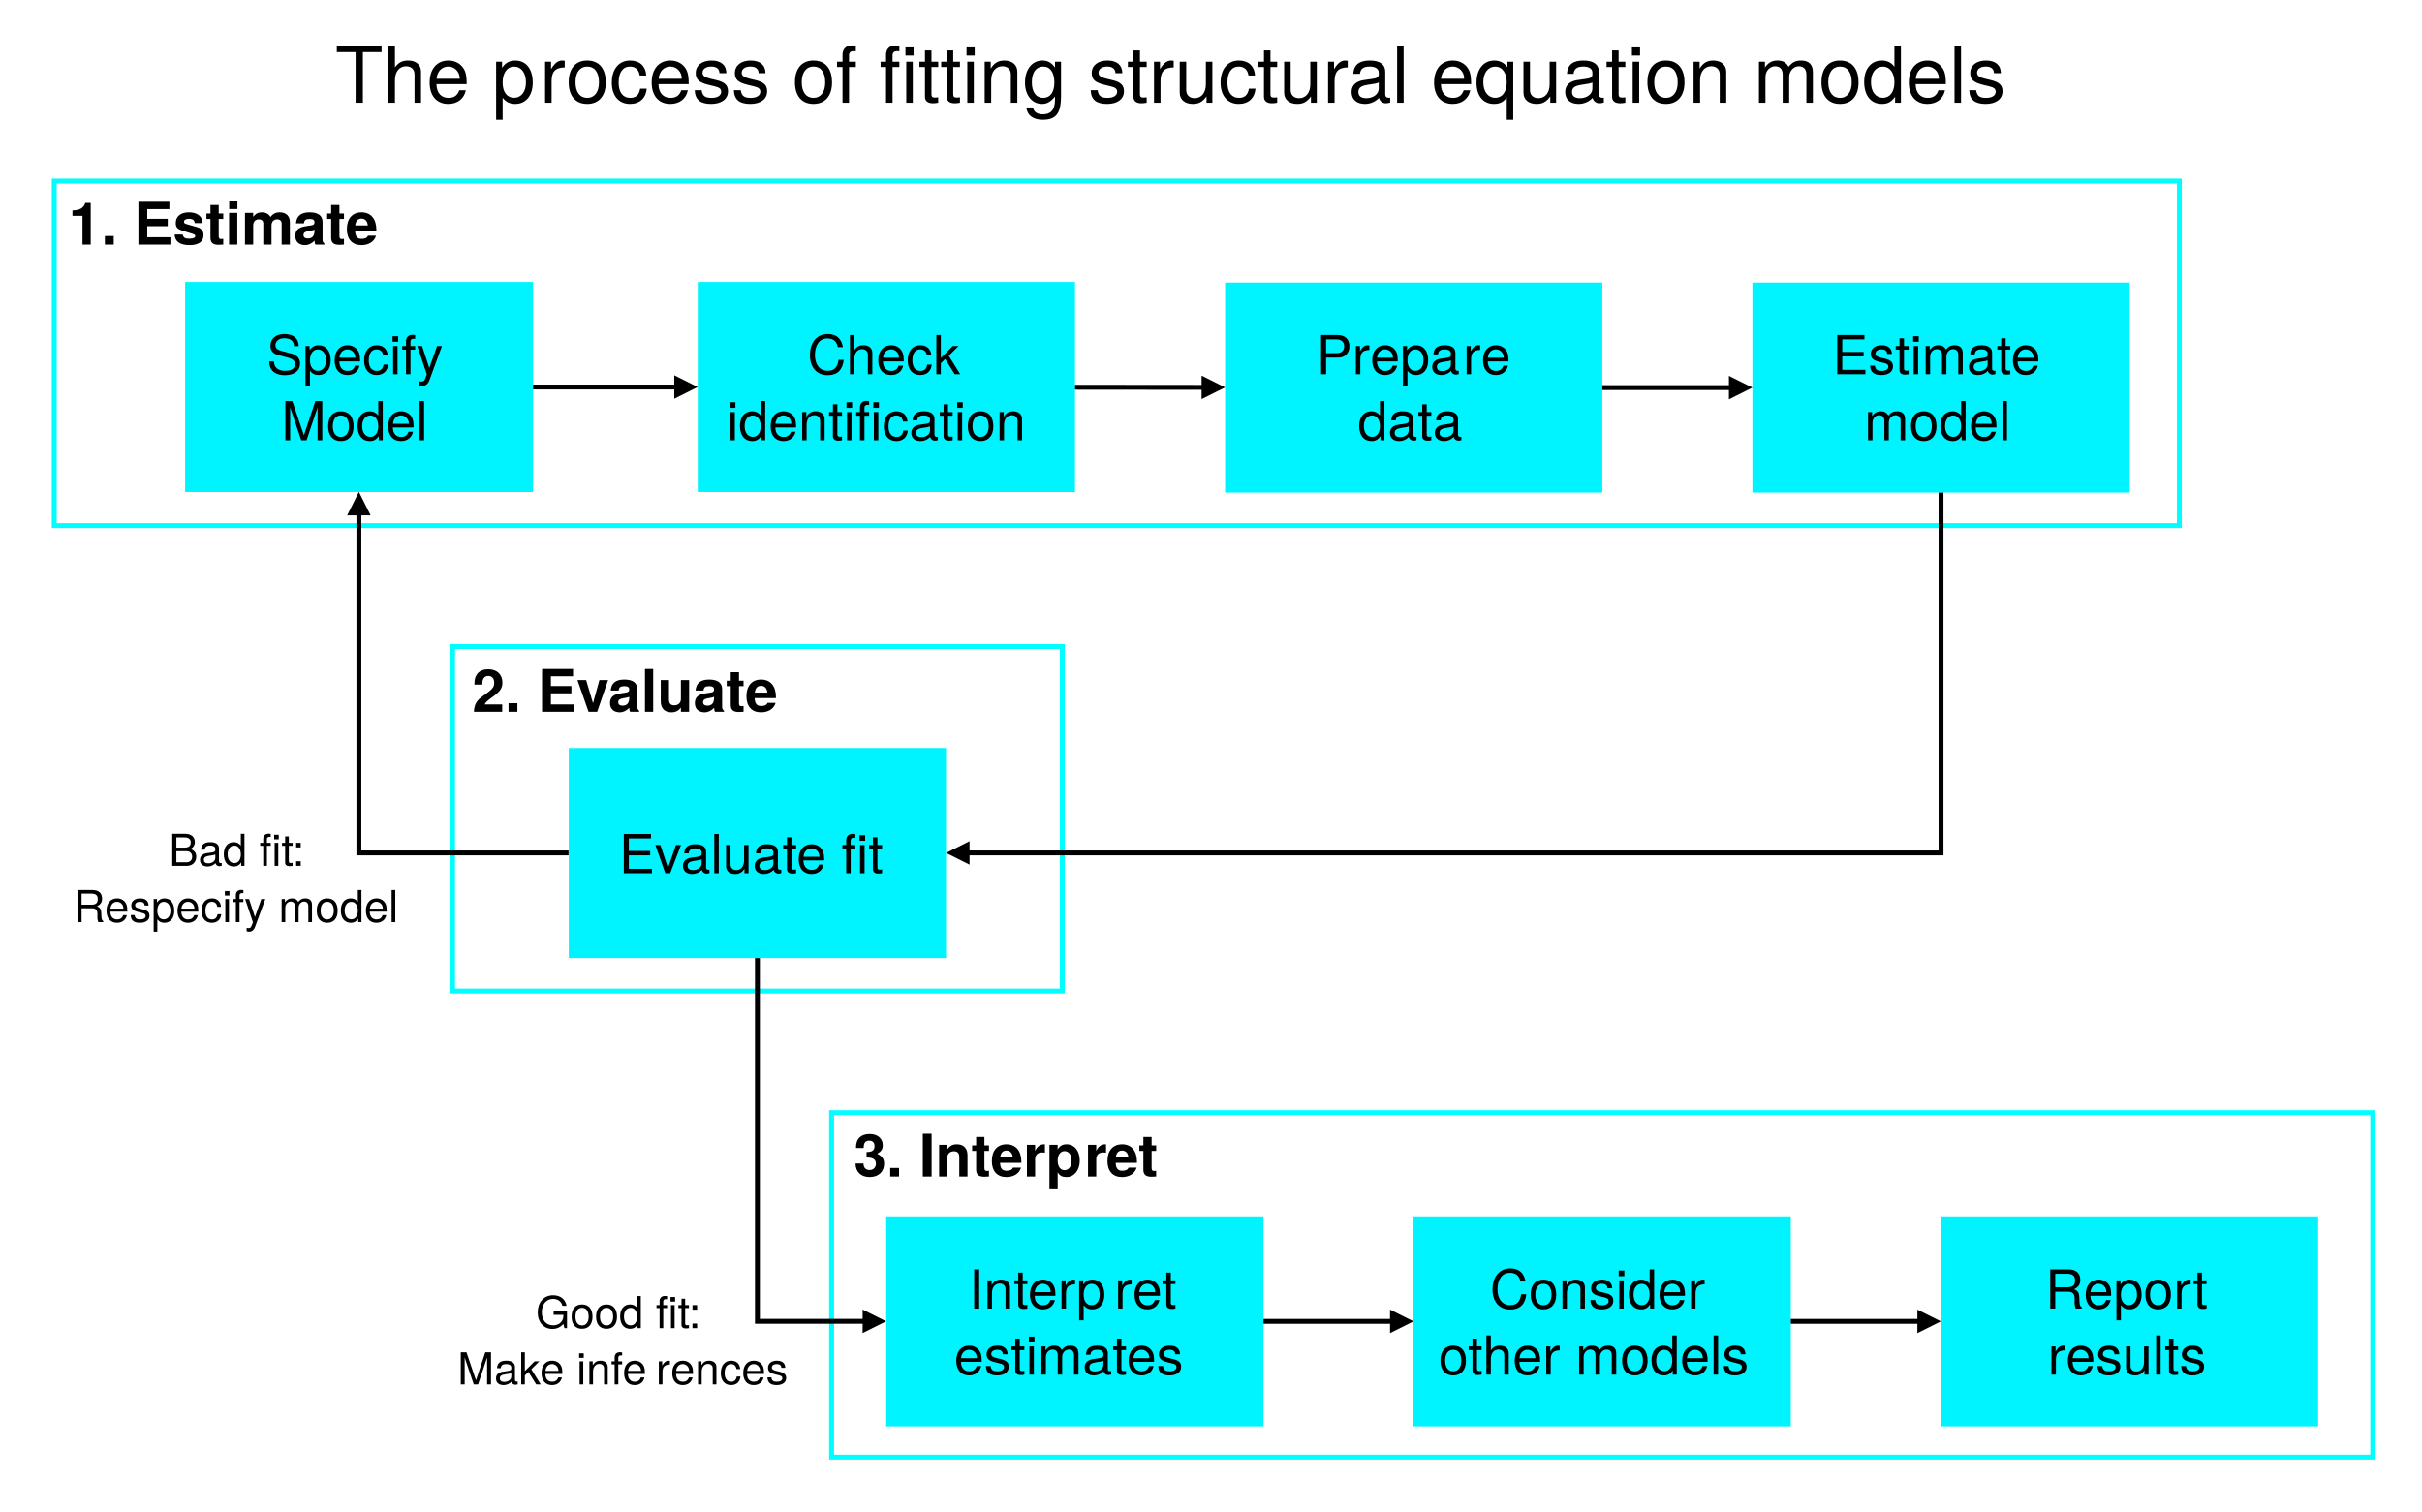
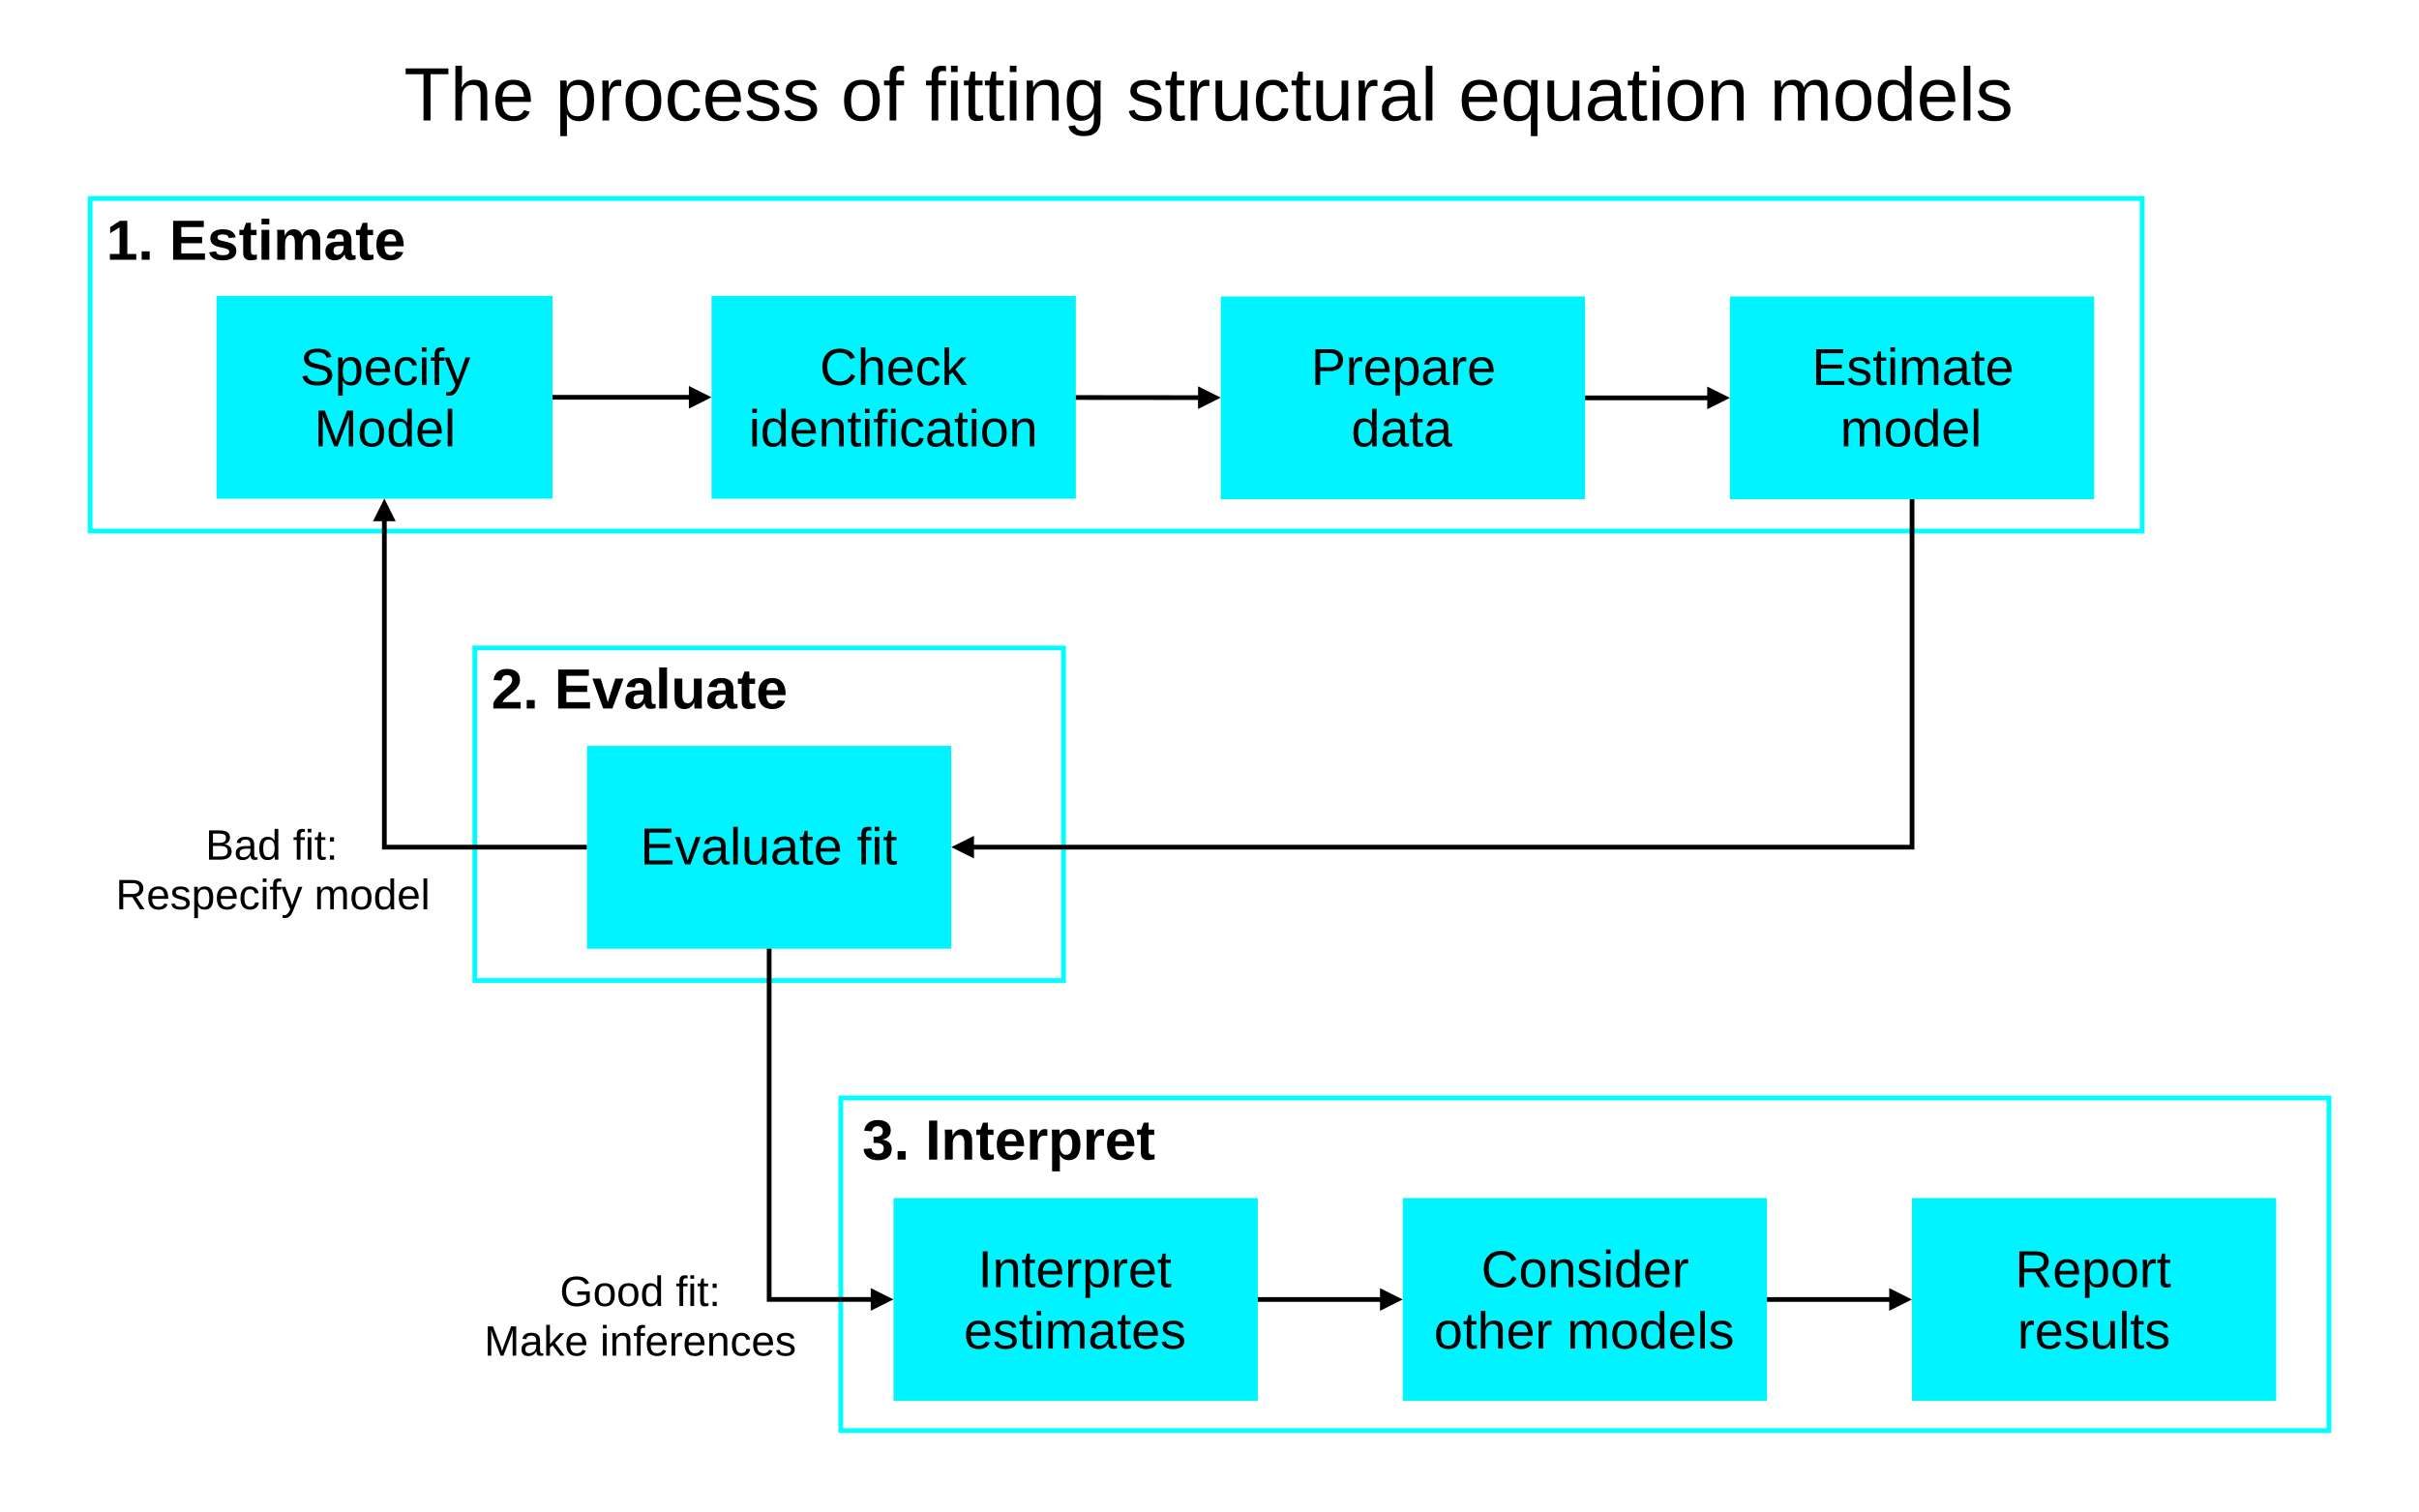
- <svg xmlns="http://www.w3.org/2000/svg" id="Layer_1" data-name="Layer 1" viewBox="0 0 990 618">
+ <svg xmlns="http://www.w3.org/2000/svg" id="Layer_1" data-name="Layer 1" viewBox="0 0 1024 640">
  <defs>
-     <style>.cls-1,.cls-17,.cls-7{fill:none;}.cls-2{clip-path:url(#clip-path);}.cls-3{fill:#fff;}.cls-4{fill:#00f4ff;}.cls-5{clip-path:url(#clip-path-2);}.cls-6{font-size:22px;}.cls-20,.cls-21,.cls-6{font-family:HelveticaNeue-Medium, Helvetica Neue;}.cls-7{stroke:#000;}.cls-17,.cls-7{stroke-width:2px;}.cls-8{clip-path:url(#clip-path-4);}.cls-9{clip-path:url(#clip-path-6);}.cls-10{letter-spacing:-0.02em;}.cls-11{letter-spacing:-0.02em;}.cls-12{clip-path:url(#clip-path-8);}.cls-13{clip-path:url(#clip-path-10);}.cls-14{clip-path:url(#clip-path-12);}.cls-15{clip-path:url(#clip-path-14);}.cls-16{clip-path:url(#clip-path-16);}.cls-17{stroke:#00fdff;}.cls-18{font-size:24px;font-family:HelveticaNeue-Bold, Helvetica Neue;font-weight:700;}.cls-19{letter-spacing:-0.02em;}.cls-20{font-size:18px;}.cls-21{font-size:32px;}.cls-22{letter-spacing:-0.02em;}</style>
+     <style>.cls-1,.cls-15,.cls-7{fill:none;}.cls-2{clip-path:url(#clip-path);}.cls-3{fill:#fff;}.cls-4{fill:#00f4ff;}.cls-5{clip-path:url(#clip-path-2);}.cls-6{font-size:22px;}.cls-17,.cls-18,.cls-6{font-family:ArialMT, Arial;}.cls-7{stroke:#000;}.cls-15,.cls-7{stroke-width:2px;}.cls-8{clip-path:url(#clip-path-4);}.cls-9{clip-path:url(#clip-path-6);}.cls-10{clip-path:url(#clip-path-8);}.cls-11{clip-path:url(#clip-path-10);}.cls-12{clip-path:url(#clip-path-12);}.cls-13{clip-path:url(#clip-path-14);}.cls-14{clip-path:url(#clip-path-16);}.cls-15{stroke:#00fdff;}.cls-16{font-size:24px;font-family:Arial-BoldMT, Arial;font-weight:700;}.cls-17{font-size:18px;}.cls-18{font-size:32px;}</style>
    <clipPath id="clip-path">
-       <rect class="cls-1" x="-16" y="-17" width="1024" height="768" />
+       <rect class="cls-1" y="-7" width="1024" height="768" />
    </clipPath>
    <clipPath id="clip-path-2">
-       <rect class="cls-1" x="73.11" y="115.28" width="147.32" height="85.88" />
+       <rect class="cls-1" x="89.52" y="125.28" width="146.5" height="85.88" />
    </clipPath>
    <clipPath id="clip-path-4">
-       <rect class="cls-1" x="282.66" y="115.28" width="159.32" height="85.88" />
+       <rect class="cls-1" x="299.07" y="125.28" width="158.5" height="85.88" />
    </clipPath>
    <clipPath id="clip-path-6">
-       <rect class="cls-1" x="498.2" y="115.52" width="159.32" height="85.88" />
+       <rect class="cls-1" x="514.61" y="125.52" width="158.5" height="85.88" />
    </clipPath>
    <clipPath id="clip-path-8">
-       <rect class="cls-1" x="713.75" y="115.52" width="159.32" height="85.88" />
+       <rect class="cls-1" x="730.16" y="125.52" width="158.5" height="85.88" />
    </clipPath>
    <clipPath id="clip-path-10">
-       <rect class="cls-1" x="229.94" y="305.82" width="159.32" height="85.88" />
+       <rect class="cls-1" x="246.35" y="315.82" width="158.5" height="85.88" />
    </clipPath>
    <clipPath id="clip-path-12">
-       <rect class="cls-1" x="359.68" y="497.28" width="159.32" height="85.88" />
+       <rect class="cls-1" x="376.09" y="507.28" width="158.5" height="85.88" />
    </clipPath>
    <clipPath id="clip-path-14">
-       <rect class="cls-1" x="575.23" y="497.28" width="159.32" height="85.88" />
+       <rect class="cls-1" x="591.64" y="507.28" width="158.5" height="85.88" />
    </clipPath>
    <clipPath id="clip-path-16">
-       <rect class="cls-1" x="790.77" y="497.28" width="159.32" height="85.88" />
+       <rect class="cls-1" x="807.18" y="507.28" width="158.5" height="85.88" />
    </clipPath>
  </defs>
  <g class="cls-2">
-     <rect class="cls-3" x="-16" y="-17" width="1024" height="768" />
-     <rect class="cls-4" x="75.67" y="115.28" width="142.21" height="85.88" />
+     <rect class="cls-3" y="-7" width="1024" height="768" />
+     <rect class="cls-4" x="91.67" y="125.28" width="142.21" height="85.88" />
  </g>
  <g class="cls-5">
-     <text class="cls-6" transform="translate(109 153)">Specify </text>
-     <text class="cls-6" transform="translate(115 180)">Model</text>
+     <text class="cls-6" transform="translate(127 163)">Specify </text>
+     <text class="cls-6" transform="translate(133 189)">Model</text>
  </g>
  <g class="cls-2">
-     <polyline class="cls-7" points="217.88 158.22 275.61 158.22 276.61 158.22" />
-     <polygon points="275.61 163.02 285.21 158.22 275.61 153.42 275.61 163.02" />
-     <rect class="cls-4" x="285.21" y="115.28" width="154.21" height="85.88" />
+     <path class="cls-7" d="M233.88,168.22h58.73" />
+     <polygon points="291.61 173.02 301.21 168.22 291.61 163.42 291.61 173.02" />
+     <rect class="cls-4" x="301.21" y="125.28" width="154.21" height="85.88" />
  </g>
  <g class="cls-8">
-     <text class="cls-6" transform="translate(330 153)">Check </text>
-     <text class="cls-6" transform="translate(297 180)">identiﬁcation</text>
+     <text class="cls-6" transform="translate(347 163)">Check </text>
+     <text class="cls-6" transform="translate(317 189)">identification</text>
  </g>
  <g class="cls-2">
-     <rect class="cls-4" x="500.76" y="115.52" width="154.21" height="85.88" />
+     <rect class="cls-4" x="516.76" y="125.52" width="154.21" height="85.88" />
  </g>
  <g class="cls-9">
-     <text class="cls-6" transform="translate(538 153)">P<tspan class="cls-10" x="14.67" y="0">r</tspan>
-       <tspan x="22.04" y="0">epa</tspan>
-       <tspan class="cls-11" x="59.95" y="0">r</tspan>
-       <tspan x="67.32" y="0">e </tspan>
-     </text>
-     <text class="cls-6" transform="translate(555 180)">data</text>
+     <text class="cls-6" transform="translate(555 163)">Prepare </text>
+     <text class="cls-6" transform="translate(572 189)">data</text>
  </g>
  <g class="cls-2">
-     <rect class="cls-4" x="716.3" y="115.52" width="154.21" height="85.88" />
+     <rect class="cls-4" x="732.3" y="125.52" width="154.21" height="85.88" />
+   </g>
+   <g class="cls-10">
+     <text class="cls-6" transform="translate(767 163)">Estimate </text>
+     <text class="cls-6" transform="translate(779 189)">model</text>
+   </g>
+   <g class="cls-2">
+     <rect class="cls-4" x="248.49" y="315.82" width="154.21" height="85.88" />
+   </g>
+   <g class="cls-11">
+     <text class="cls-6" transform="translate(271 366)">Evaluate fit</text>
+   </g>
+   <g class="cls-2">
+     <rect class="cls-4" x="378.24" y="507.28" width="154.21" height="85.88" />
  </g>
  <g class="cls-12">
-     <text class="cls-6" transform="translate(749 153)">Estimate </text>
-     <text class="cls-6" transform="translate(762 180)">model</text>
+     <text class="cls-6" transform="translate(414 545)">Interpret </text>
+     <text class="cls-6" transform="translate(408 571)">estimates</text>
  </g>
  <g class="cls-2">
-     <rect class="cls-4" x="232.49" y="305.82" width="154.21" height="85.88" />
+     <rect class="cls-4" x="593.78" y="507.28" width="154.21" height="85.88" />
  </g>
  <g class="cls-13">
-     <text class="cls-6" transform="translate(253 357)">Evaluate ﬁt</text>
+     <text class="cls-6" transform="translate(627 545)">Consider </text>
+     <text class="cls-6" transform="translate(607 571)">other models</text>
  </g>
  <g class="cls-2">
-     <rect class="cls-4" x="362.24" y="497.28" width="154.21" height="85.88" />
+     <rect class="cls-4" x="809.33" y="507.28" width="154.21" height="85.88" />
  </g>
  <g class="cls-14">
-     <text class="cls-6" transform="translate(396 535)">Interp<tspan class="cls-10" x="59.49" y="0">r</tspan>
-       <tspan x="66.86" y="0">et </tspan>
-     </text>
-     <text class="cls-6" transform="translate(390 562)">estimates</text>
+     <text class="cls-6" transform="translate(853 545)">Report </text>
+     <text class="cls-6" transform="translate(854 571)">results</text>
  </g>
  <g class="cls-2">
-     <rect class="cls-4" x="577.78" y="497.28" width="154.21" height="85.88" />
-   </g>
-   <g class="cls-15">
-     <text class="cls-6" transform="translate(609 535)">Consider </text>
-     <text class="cls-6" transform="translate(588 562)">other models</text>
-   </g>
-   <g class="cls-2">
-     <rect class="cls-4" x="793.33" y="497.28" width="154.21" height="85.88" />
-   </g>
-   <g class="cls-16">
-     <text class="cls-6" transform="translate(836 535)">Report </text>
-     <text class="cls-6" transform="translate(837 562)">
-       <tspan class="cls-10">r</tspan>
-       <tspan x="7.37" y="0">esults</tspan>
-     </text>
-   </g>
-   <g class="cls-2">
-     <polyline class="cls-7" points="439.42 158.31 491.16 158.36 492.16 158.37" />
-     <polygon points="491.15 163.16 500.76 158.38 491.16 153.56 491.15 163.16" />
-     <polyline class="cls-7" points="654.97 158.46 706.7 158.46 707.7 158.46" />
-     <polygon points="706.7 163.26 716.3 158.46 706.7 153.66 706.7 163.26" />
-     <rect class="cls-17" x="22.16" y="74.04" width="868.64" height="140.84" />
-     <text class="cls-18" transform="translate(349 481)">3. Interp<tspan class="cls-19" x="94.22" y="0">r</tspan>
-       <tspan x="103.15" y="0">et</tspan>
-     </text>
-     <text class="cls-18" transform="translate(28 100)">1. Estimate</text>
-     <rect class="cls-17" x="184.99" y="264.34" width="249.22" height="140.84" />
-     <text class="cls-18" transform="translate(193 291)">2. Evaluate</text>
-     <rect class="cls-17" x="339.91" y="454.89" width="629.96" height="140.84" />
-     <polyline class="cls-7" points="569.18 540.22 568.18 540.22 516.45 540.22" />
-     <polygon points="568.18 545.02 577.78 540.22 568.18 535.42 568.18 545.02" />
-     <polyline class="cls-7" points="731.99 540.22 783.73 540.22 784.73 540.22" />
-     <polygon points="783.73 545.02 793.33 540.22 783.73 535.42 783.73 545.02" />
-     <polyline class="cls-7" points="146.7 209.7 146.7 210.7 146.7 348.7 232.4 348.7" />
-     <polygon points="151.5 210.7 146.7 201.1 141.9 210.7 151.5 210.7" />
-     <text class="cls-20" transform="translate(69 354)">Bad ﬁt: </text>
-     <text class="cls-20" transform="translate(30 377)">Respecify model</text>
-     <polyline class="cls-7" points="309.6 391.7 309.6 540.2 352.6 540.2 353.6 540.2" />
-     <polygon points="352.6 545 362.2 540.2 352.6 535.4 352.6 545" />
-     <text class="cls-20" transform="translate(219 543)">Good ﬁt: </text>
-     <text class="cls-20" transform="translate(187 566)">Make infe<tspan class="cls-19" x="81.04" y="0">r</tspan>
-       <tspan x="87.06" y="0">ences</tspan>
-     </text>
-     <text class="cls-21" transform="translate(137 42)">The p<tspan class="cls-22" x="83.58" y="0">r</tspan>
-       <tspan x="94.3" y="0">ocess of ﬁtting structural equation models</tspan>
-     </text>
-     <polyline class="cls-7" points="793.4 201.4 793.4 348.7 396.3 348.7 395.3 348.7" />
-     <polygon points="396.3 343.9 386.7 348.7 396.3 353.5 396.3 343.9" />
+     <polyline class="cls-7" points="455.42 168.31 507.16 168.36 508.16 168.37" />
+     <polygon points="507.15 173.16 516.76 168.38 507.16 163.56 507.15 173.16" />
+     <path class="cls-7" d="M671,168.46H723.7" />
+     <polygon points="722.7 173.26 732.3 168.46 722.7 163.66 722.7 173.26" />
+     <rect class="cls-15" x="38.16" y="84.04" width="868.64" height="140.84" />
+     <text class="cls-16" transform="translate(365 491)">3. Interpret</text>
+     <text class="cls-16" transform="translate(45 110)">1. Estimate</text>
+     <rect class="cls-15" x="200.99" y="274.34" width="249.22" height="140.84" />
+     <text class="cls-16" transform="translate(208 300)">2. Evaluate</text>
+     <rect class="cls-15" x="355.91" y="464.89" width="629.96" height="140.84" />
+     <path class="cls-7" d="M585.18,550.22H532.45" />
+     <polygon points="584.18 555.02 593.78 550.22 584.18 545.42 584.18 555.02" />
+     <path class="cls-7" d="M748,550.22h52.73" />
+     <polygon points="799.73 555.02 809.33 550.22 799.73 545.42 799.73 555.02" />
+     <polyline class="cls-7" points="162.7 219.7 162.7 220.7 162.7 358.7 248.4 358.7" />
+     <polygon points="167.5 220.7 162.7 211.1 157.9 220.7 167.5 220.7" />
+     <text class="cls-17" transform="translate(87 364)">Bad fit: </text>
+     <text class="cls-17" transform="translate(49 385)">Respecify model</text>
+     <polyline class="cls-7" points="325.6 401.7 325.6 550.2 368.6 550.2 369.6 550.2" />
+     <polygon points="368.6 555 378.2 550.2 368.6 545.4 368.6 555" />
+     <text class="cls-17" transform="translate(237 553)">Good fit: </text>
+     <text class="cls-17" transform="translate(205 574)">Make inferences</text>
+     <text class="cls-18" transform="translate(171 51)">The process of fitting structural equation models</text>
+     <polyline class="cls-7" points="809.4 211.4 809.4 358.7 412.3 358.7 411.3 358.7" />
+     <polygon points="412.3 353.9 402.7 358.7 412.3 363.5 412.3 353.9" />
  </g>
</svg>
